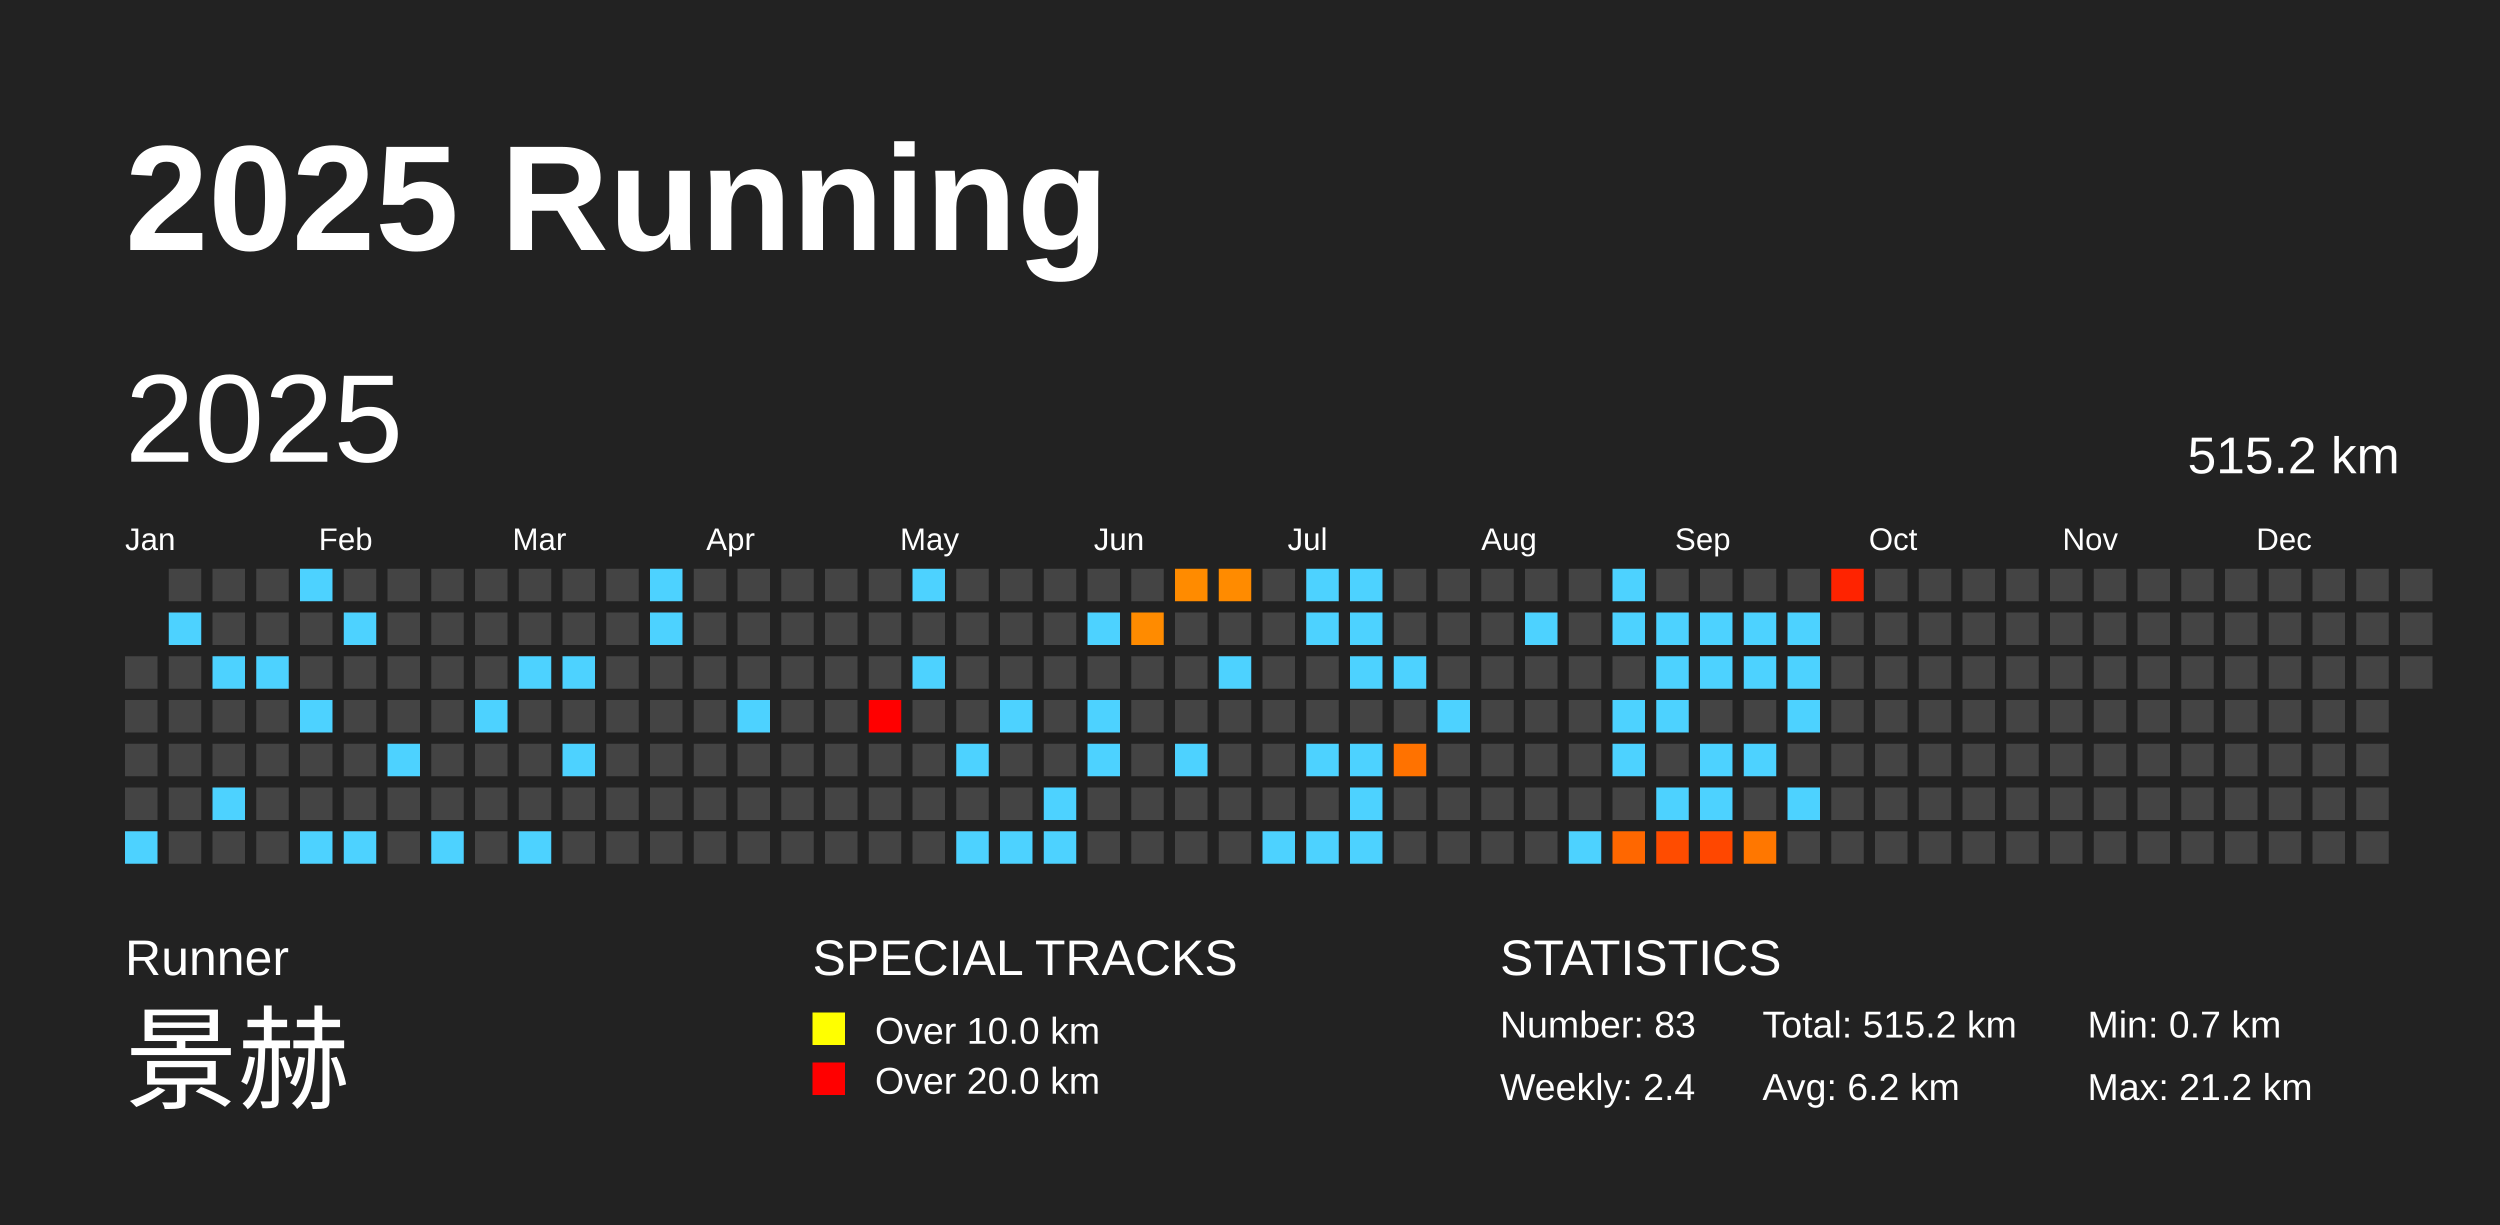
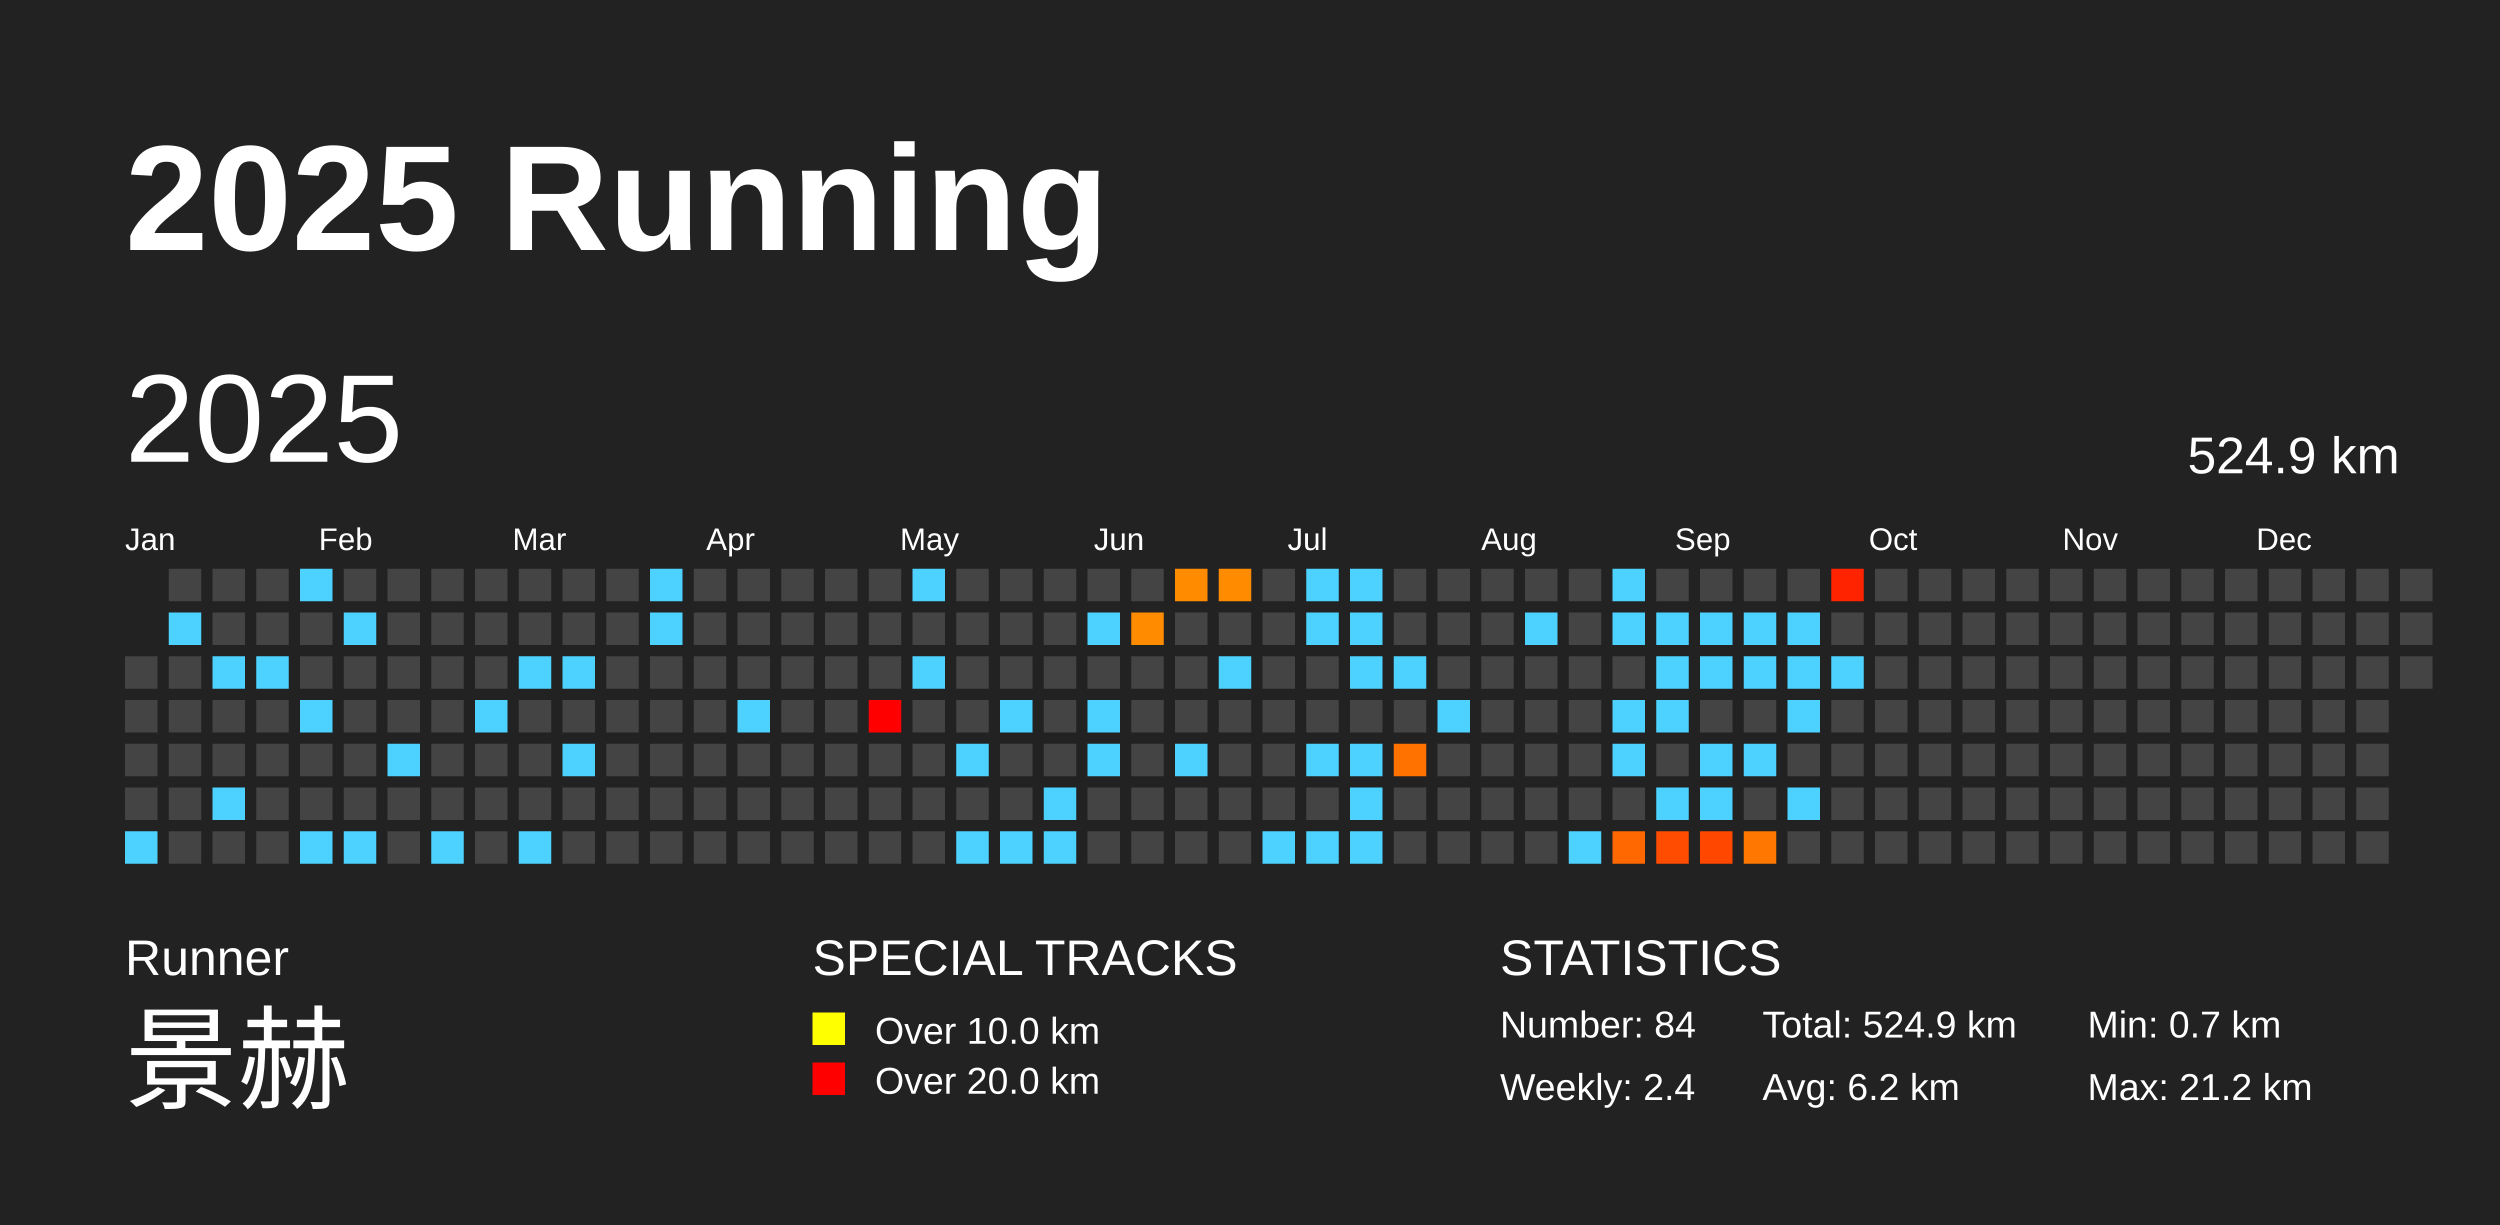
<svg xmlns="http://www.w3.org/2000/svg" baseProfile="full" height="98mm" version="1.1" viewBox="0,0,200,98" width="200mm">
  <defs />
  <rect fill="#222222" height="98" width="200" x="0" y="0" />
  <text fill="#FFFFFF" style="font-size:12px; font-family:Arial; font-weight:bold;" x="10" y="20">2025 Running</text>
  <text fill="#FFFFFF" style="font-size:4px; font-family:Arial" x="10" y="78">Runner</text>
  <text fill="#FFFFFF" style="font-size:9px; font-family:Arial" x="10" y="88">景赫</text>
  <text fill="#FFFFFF" style="font-size:4px; font-family:Arial" x="65" y="78">SPECIAL TRACKS</text>
  <rect fill="yellow" height="2.6" width="2.6" x="65" y="81" />
  <text fill="#FFFFFF" style="font-size:3px; font-family:Arial" x="70" y="83.5">Over 10.0 km</text>
  <rect fill="red" height="2.6" width="2.6" x="65" y="85" />
  <text fill="#FFFFFF" style="font-size:3px; font-family:Arial" x="70" y="87.5">Over 20.0 km</text>
  <text fill="#FFFFFF" style="font-size:4px; font-family:Arial" x="120" y="78">STATISTICS</text>
-   <text fill="#FFFFFF" style="font-size:3px; font-family:Arial" x="120" y="83">Number: 83</text>
+   <text fill="#FFFFFF" style="font-size:3px; font-family:Arial" x="120" y="83">Number: 84</text>
  <text fill="#FFFFFF" style="font-size:3px; font-family:Arial" x="120" y="88">Weekly: 2.4</text>
-   <text fill="#FFFFFF" style="font-size:3px; font-family:Arial" x="141" y="83">Total: 515.2 km</text>
+   <text fill="#FFFFFF" style="font-size:3px; font-family:Arial" x="141" y="83">Total: 524.9 km</text>
  <text fill="#FFFFFF" style="font-size:3px; font-family:Arial" x="141" y="88">Avg: 6.2 km</text>
  <text fill="#FFFFFF" style="font-size:3px; font-family:Arial" x="167" y="83">Min: 0.7 km</text>
  <text fill="#FFFFFF" style="font-size:3px; font-family:Arial" x="167" y="88">Max: 21.2 km</text>
  <text dominant-baseline="hanging" fill="#FFFFFF" style="font-size:10.0px; font-family:Arial;" x="10" y="30">2025</text>
-   <text dominant-baseline="hanging" fill="#FFFFFF" style="font-size:4.125px; font-family:Arial;" x="175" y="35">515.2 km</text>
+   <text dominant-baseline="hanging" fill="#FFFFFF" style="font-size:4.125px; font-family:Arial;" x="175" y="35">524.9 km</text>
  <text fill="#FFFFFF" style="font-size:2.5px; font-family:Arial" x="10.0" y="44">Jan</text>
  <text fill="#FFFFFF" style="font-size:2.5px; font-family:Arial" x="25.5" y="44">Feb</text>
  <text fill="#FFFFFF" style="font-size:2.5px; font-family:Arial" x="41.0" y="44">Mar</text>
  <text fill="#FFFFFF" style="font-size:2.5px; font-family:Arial" x="56.5" y="44">Apr</text>
  <text fill="#FFFFFF" style="font-size:2.5px; font-family:Arial" x="72.0" y="44">May</text>
  <text fill="#FFFFFF" style="font-size:2.5px; font-family:Arial" x="87.5" y="44">Jun</text>
  <text fill="#FFFFFF" style="font-size:2.5px; font-family:Arial" x="103.0" y="44">Jul</text>
  <text fill="#FFFFFF" style="font-size:2.5px; font-family:Arial" x="118.5" y="44">Aug</text>
  <text fill="#FFFFFF" style="font-size:2.5px; font-family:Arial" x="134.0" y="44">Sep</text>
  <text fill="#FFFFFF" style="font-size:2.5px; font-family:Arial" x="149.5" y="44">Oct</text>
  <text fill="#FFFFFF" style="font-size:2.5px; font-family:Arial" x="165.0" y="44">Nov</text>
  <text fill="#FFFFFF" style="font-size:2.5px; font-family:Arial" x="180.5" y="44">Dec</text>
  <rect fill="#444444" height="2.6" width="2.6" x="10.0" y="52.5" />
  <rect fill="#444444" height="2.6" width="2.6" x="10.0" y="56.0" />
  <rect fill="#444444" height="2.6" width="2.6" x="10.0" y="59.5" />
  <rect fill="#444444" height="2.6" width="2.6" x="10.0" y="63.0" />
  <rect fill="#4dd2ff" height="2.6" width="2.6" x="10.0" y="66.5" />
  <rect fill="#444444" height="2.6" width="2.6" x="13.5" y="45.5" />
  <rect fill="#4dd2ff" height="2.6" width="2.6" x="13.5" y="49.0" />
  <rect fill="#444444" height="2.6" width="2.6" x="13.5" y="52.5" />
  <rect fill="#444444" height="2.6" width="2.6" x="13.5" y="56.0" />
  <rect fill="#444444" height="2.6" width="2.6" x="13.5" y="59.5" />
  <rect fill="#444444" height="2.6" width="2.6" x="13.5" y="63.0" />
  <rect fill="#444444" height="2.6" width="2.6" x="13.5" y="66.5" />
  <rect fill="#444444" height="2.6" width="2.6" x="17.0" y="45.5" />
  <rect fill="#444444" height="2.6" width="2.6" x="17.0" y="49.0" />
  <rect fill="#4dd2ff" height="2.6" width="2.6" x="17.0" y="52.5" />
  <rect fill="#444444" height="2.6" width="2.6" x="17.0" y="56.0" />
  <rect fill="#444444" height="2.6" width="2.6" x="17.0" y="59.5" />
  <rect fill="#4dd2ff" height="2.6" width="2.6" x="17.0" y="63.0" />
  <rect fill="#444444" height="2.6" width="2.6" x="17.0" y="66.5" />
  <rect fill="#444444" height="2.6" width="2.6" x="20.5" y="45.5" />
  <rect fill="#444444" height="2.6" width="2.6" x="20.5" y="49.0" />
  <rect fill="#4dd2ff" height="2.6" width="2.6" x="20.5" y="52.5" />
  <rect fill="#444444" height="2.6" width="2.6" x="20.5" y="56.0" />
  <rect fill="#444444" height="2.6" width="2.6" x="20.5" y="59.5" />
  <rect fill="#444444" height="2.6" width="2.6" x="20.5" y="63.0" />
  <rect fill="#444444" height="2.6" width="2.6" x="20.5" y="66.5" />
  <rect fill="#4dd2ff" height="2.6" width="2.6" x="24.0" y="45.5" />
  <rect fill="#444444" height="2.6" width="2.6" x="24.0" y="49.0" />
  <rect fill="#444444" height="2.6" width="2.6" x="24.0" y="52.5" />
  <rect fill="#4dd2ff" height="2.6" width="2.6" x="24.0" y="56.0" />
  <rect fill="#444444" height="2.6" width="2.6" x="24.0" y="59.5" />
  <rect fill="#444444" height="2.6" width="2.6" x="24.0" y="63.0" />
  <rect fill="#4dd2ff" height="2.6" width="2.6" x="24.0" y="66.5" />
  <rect fill="#444444" height="2.6" width="2.6" x="27.5" y="45.5" />
  <rect fill="#4dd2ff" height="2.6" width="2.6" x="27.5" y="49.0" />
  <rect fill="#444444" height="2.6" width="2.6" x="27.5" y="52.5" />
  <rect fill="#444444" height="2.6" width="2.6" x="27.5" y="56.0" />
  <rect fill="#444444" height="2.6" width="2.6" x="27.5" y="59.5" />
  <rect fill="#444444" height="2.6" width="2.6" x="27.5" y="63.0" />
  <rect fill="#4dd2ff" height="2.6" width="2.6" x="27.5" y="66.5" />
  <rect fill="#444444" height="2.6" width="2.6" x="31.0" y="45.5" />
  <rect fill="#444444" height="2.6" width="2.6" x="31.0" y="49.0" />
  <rect fill="#444444" height="2.6" width="2.6" x="31.0" y="52.5" />
  <rect fill="#444444" height="2.6" width="2.6" x="31.0" y="56.0" />
  <rect fill="#4dd2ff" height="2.6" width="2.6" x="31.0" y="59.5" />
  <rect fill="#444444" height="2.6" width="2.6" x="31.0" y="63.0" />
  <rect fill="#444444" height="2.6" width="2.6" x="31.0" y="66.5" />
  <rect fill="#444444" height="2.6" width="2.6" x="34.5" y="45.5" />
  <rect fill="#444444" height="2.6" width="2.6" x="34.5" y="49.0" />
  <rect fill="#444444" height="2.6" width="2.6" x="34.5" y="52.5" />
  <rect fill="#444444" height="2.6" width="2.6" x="34.5" y="56.0" />
  <rect fill="#444444" height="2.6" width="2.6" x="34.5" y="59.5" />
  <rect fill="#444444" height="2.6" width="2.6" x="34.5" y="63.0" />
  <rect fill="#4dd2ff" height="2.6" width="2.6" x="34.5" y="66.5" />
  <rect fill="#444444" height="2.6" width="2.6" x="38.0" y="45.5" />
  <rect fill="#444444" height="2.6" width="2.6" x="38.0" y="49.0" />
  <rect fill="#444444" height="2.6" width="2.6" x="38.0" y="52.5" />
  <rect fill="#4dd2ff" height="2.6" width="2.6" x="38.0" y="56.0" />
  <rect fill="#444444" height="2.6" width="2.6" x="38.0" y="59.5" />
  <rect fill="#444444" height="2.6" width="2.6" x="38.0" y="63.0" />
  <rect fill="#444444" height="2.6" width="2.6" x="38.0" y="66.5" />
  <rect fill="#444444" height="2.6" width="2.6" x="41.5" y="45.5" />
  <rect fill="#444444" height="2.6" width="2.6" x="41.5" y="49.0" />
  <rect fill="#4dd2ff" height="2.6" width="2.6" x="41.5" y="52.5" />
  <rect fill="#444444" height="2.6" width="2.6" x="41.5" y="56.0" />
  <rect fill="#444444" height="2.6" width="2.6" x="41.5" y="59.5" />
  <rect fill="#444444" height="2.6" width="2.6" x="41.5" y="63.0" />
  <rect fill="#4dd2ff" height="2.6" width="2.6" x="41.5" y="66.5" />
  <rect fill="#444444" height="2.6" width="2.6" x="45.0" y="45.5" />
  <rect fill="#444444" height="2.6" width="2.6" x="45.0" y="49.0" />
  <rect fill="#4dd2ff" height="2.6" width="2.6" x="45.0" y="52.5" />
  <rect fill="#444444" height="2.6" width="2.6" x="45.0" y="56.0" />
  <rect fill="#4dd2ff" height="2.6" width="2.6" x="45.0" y="59.5" />
  <rect fill="#444444" height="2.6" width="2.6" x="45.0" y="63.0" />
  <rect fill="#444444" height="2.6" width="2.6" x="45.0" y="66.5" />
  <rect fill="#444444" height="2.6" width="2.6" x="48.5" y="45.5" />
  <rect fill="#444444" height="2.6" width="2.6" x="48.5" y="49.0" />
  <rect fill="#444444" height="2.6" width="2.6" x="48.5" y="52.5" />
  <rect fill="#444444" height="2.6" width="2.6" x="48.5" y="56.0" />
  <rect fill="#444444" height="2.6" width="2.6" x="48.5" y="59.5" />
  <rect fill="#444444" height="2.6" width="2.6" x="48.5" y="63.0" />
  <rect fill="#444444" height="2.6" width="2.6" x="48.5" y="66.5" />
  <rect fill="#4dd2ff" height="2.6" width="2.6" x="52.0" y="45.5" />
  <rect fill="#4dd2ff" height="2.6" width="2.6" x="52.0" y="49.0" />
  <rect fill="#444444" height="2.6" width="2.6" x="52.0" y="52.5" />
  <rect fill="#444444" height="2.6" width="2.6" x="52.0" y="56.0" />
  <rect fill="#444444" height="2.6" width="2.6" x="52.0" y="59.5" />
  <rect fill="#444444" height="2.6" width="2.6" x="52.0" y="63.0" />
  <rect fill="#444444" height="2.6" width="2.6" x="52.0" y="66.5" />
  <rect fill="#444444" height="2.6" width="2.6" x="55.5" y="45.5" />
  <rect fill="#444444" height="2.6" width="2.6" x="55.5" y="49.0" />
  <rect fill="#444444" height="2.6" width="2.6" x="55.5" y="52.5" />
  <rect fill="#444444" height="2.6" width="2.6" x="55.5" y="56.0" />
  <rect fill="#444444" height="2.6" width="2.6" x="55.5" y="59.5" />
  <rect fill="#444444" height="2.6" width="2.6" x="55.5" y="63.0" />
  <rect fill="#444444" height="2.6" width="2.6" x="55.5" y="66.5" />
  <rect fill="#444444" height="2.6" width="2.6" x="59.0" y="45.5" />
  <rect fill="#444444" height="2.6" width="2.6" x="59.0" y="49.0" />
  <rect fill="#444444" height="2.6" width="2.6" x="59.0" y="52.5" />
  <rect fill="#4dd2ff" height="2.6" width="2.6" x="59.0" y="56.0" />
  <rect fill="#444444" height="2.6" width="2.6" x="59.0" y="59.5" />
  <rect fill="#444444" height="2.6" width="2.6" x="59.0" y="63.0" />
  <rect fill="#444444" height="2.6" width="2.6" x="59.0" y="66.5" />
  <rect fill="#444444" height="2.6" width="2.6" x="62.5" y="45.5" />
  <rect fill="#444444" height="2.6" width="2.6" x="62.5" y="49.0" />
  <rect fill="#444444" height="2.6" width="2.6" x="62.5" y="52.5" />
  <rect fill="#444444" height="2.6" width="2.6" x="62.5" y="56.0" />
  <rect fill="#444444" height="2.6" width="2.6" x="62.5" y="59.5" />
  <rect fill="#444444" height="2.6" width="2.6" x="62.5" y="63.0" />
  <rect fill="#444444" height="2.6" width="2.6" x="62.5" y="66.5" />
  <rect fill="#444444" height="2.6" width="2.6" x="66.0" y="45.5" />
  <rect fill="#444444" height="2.6" width="2.6" x="66.0" y="49.0" />
  <rect fill="#444444" height="2.6" width="2.6" x="66.0" y="52.5" />
  <rect fill="#444444" height="2.6" width="2.6" x="66.0" y="56.0" />
  <rect fill="#444444" height="2.6" width="2.6" x="66.0" y="59.5" />
  <rect fill="#444444" height="2.6" width="2.6" x="66.0" y="63.0" />
  <rect fill="#444444" height="2.6" width="2.6" x="66.0" y="66.5" />
  <rect fill="#444444" height="2.6" width="2.6" x="69.5" y="45.5" />
  <rect fill="#444444" height="2.6" width="2.6" x="69.5" y="49.0" />
  <rect fill="#444444" height="2.6" width="2.6" x="69.5" y="52.5" />
  <rect fill="red" height="2.6" width="2.6" x="69.5" y="56.0" />
  <rect fill="#444444" height="2.6" width="2.6" x="69.5" y="59.5" />
  <rect fill="#444444" height="2.6" width="2.6" x="69.5" y="63.0" />
  <rect fill="#444444" height="2.6" width="2.6" x="69.5" y="66.5" />
  <rect fill="#4dd2ff" height="2.6" width="2.6" x="73.0" y="45.5" />
  <rect fill="#444444" height="2.6" width="2.6" x="73.0" y="49.0" />
  <rect fill="#4dd2ff" height="2.6" width="2.6" x="73.0" y="52.5" />
  <rect fill="#444444" height="2.6" width="2.6" x="73.0" y="56.0" />
  <rect fill="#444444" height="2.6" width="2.6" x="73.0" y="59.5" />
  <rect fill="#444444" height="2.6" width="2.6" x="73.0" y="63.0" />
  <rect fill="#444444" height="2.6" width="2.6" x="73.0" y="66.5" />
  <rect fill="#444444" height="2.6" width="2.6" x="76.5" y="45.5" />
  <rect fill="#444444" height="2.6" width="2.6" x="76.5" y="49.0" />
  <rect fill="#444444" height="2.6" width="2.6" x="76.5" y="52.5" />
  <rect fill="#444444" height="2.6" width="2.6" x="76.5" y="56.0" />
  <rect fill="#4dd2ff" height="2.6" width="2.6" x="76.5" y="59.5" />
  <rect fill="#444444" height="2.6" width="2.6" x="76.5" y="63.0" />
  <rect fill="#4dd2ff" height="2.6" width="2.6" x="76.5" y="66.5" />
  <rect fill="#444444" height="2.6" width="2.6" x="80.0" y="45.5" />
  <rect fill="#444444" height="2.6" width="2.6" x="80.0" y="49.0" />
  <rect fill="#444444" height="2.6" width="2.6" x="80.0" y="52.5" />
  <rect fill="#4dd2ff" height="2.6" width="2.6" x="80.0" y="56.0" />
  <rect fill="#444444" height="2.6" width="2.6" x="80.0" y="59.5" />
  <rect fill="#444444" height="2.6" width="2.6" x="80.0" y="63.0" />
  <rect fill="#4dd2ff" height="2.6" width="2.6" x="80.0" y="66.5" />
  <rect fill="#444444" height="2.6" width="2.6" x="83.5" y="45.5" />
  <rect fill="#444444" height="2.6" width="2.6" x="83.5" y="49.0" />
  <rect fill="#444444" height="2.6" width="2.6" x="83.5" y="52.5" />
  <rect fill="#444444" height="2.6" width="2.6" x="83.5" y="56.0" />
  <rect fill="#444444" height="2.6" width="2.6" x="83.5" y="59.5" />
  <rect fill="#4dd2ff" height="2.6" width="2.6" x="83.5" y="63.0" />
  <rect fill="#4dd2ff" height="2.6" width="2.6" x="83.5" y="66.5" />
  <rect fill="#444444" height="2.6" width="2.6" x="87.0" y="45.5" />
  <rect fill="#4dd2ff" height="2.6" width="2.6" x="87.0" y="49.0" />
  <rect fill="#444444" height="2.6" width="2.6" x="87.0" y="52.5" />
  <rect fill="#4dd2ff" height="2.6" width="2.6" x="87.0" y="56.0" />
  <rect fill="#4dd2ff" height="2.6" width="2.6" x="87.0" y="59.5" />
  <rect fill="#444444" height="2.6" width="2.6" x="87.0" y="63.0" />
  <rect fill="#444444" height="2.6" width="2.6" x="87.0" y="66.5" />
  <rect fill="#444444" height="2.6" width="2.6" x="90.5" y="45.5" />
  <rect fill="#ff8b00" height="2.6" width="2.6" x="90.5" y="49.0" />
  <rect fill="#444444" height="2.6" width="2.6" x="90.5" y="52.5" />
  <rect fill="#444444" height="2.6" width="2.6" x="90.5" y="56.0" />
  <rect fill="#444444" height="2.6" width="2.6" x="90.5" y="59.5" />
  <rect fill="#444444" height="2.6" width="2.6" x="90.5" y="63.0" />
  <rect fill="#444444" height="2.6" width="2.6" x="90.5" y="66.5" />
  <rect fill="#ff8b00" height="2.6" width="2.6" x="94.0" y="45.5" />
  <rect fill="#444444" height="2.6" width="2.6" x="94.0" y="49.0" />
  <rect fill="#444444" height="2.6" width="2.6" x="94.0" y="52.5" />
  <rect fill="#444444" height="2.6" width="2.6" x="94.0" y="56.0" />
  <rect fill="#4dd2ff" height="2.6" width="2.6" x="94.0" y="59.5" />
  <rect fill="#444444" height="2.6" width="2.6" x="94.0" y="63.0" />
  <rect fill="#444444" height="2.6" width="2.6" x="94.0" y="66.5" />
  <rect fill="#ff8b00" height="2.6" width="2.6" x="97.5" y="45.5" />
  <rect fill="#444444" height="2.6" width="2.6" x="97.5" y="49.0" />
  <rect fill="#4dd2ff" height="2.6" width="2.6" x="97.5" y="52.5" />
  <rect fill="#444444" height="2.6" width="2.6" x="97.5" y="56.0" />
  <rect fill="#444444" height="2.6" width="2.6" x="97.5" y="59.5" />
  <rect fill="#444444" height="2.6" width="2.6" x="97.5" y="63.0" />
  <rect fill="#444444" height="2.6" width="2.6" x="97.5" y="66.5" />
  <rect fill="#444444" height="2.6" width="2.6" x="101.0" y="45.5" />
  <rect fill="#444444" height="2.6" width="2.6" x="101.0" y="49.0" />
  <rect fill="#444444" height="2.6" width="2.6" x="101.0" y="52.5" />
  <rect fill="#444444" height="2.6" width="2.6" x="101.0" y="56.0" />
  <rect fill="#444444" height="2.6" width="2.6" x="101.0" y="59.5" />
  <rect fill="#444444" height="2.6" width="2.6" x="101.0" y="63.0" />
  <rect fill="#4dd2ff" height="2.6" width="2.6" x="101.0" y="66.5" />
  <rect fill="#4dd2ff" height="2.6" width="2.6" x="104.5" y="45.5" />
  <rect fill="#4dd2ff" height="2.6" width="2.6" x="104.5" y="49.0" />
  <rect fill="#444444" height="2.6" width="2.6" x="104.5" y="52.5" />
  <rect fill="#444444" height="2.6" width="2.6" x="104.5" y="56.0" />
  <rect fill="#4dd2ff" height="2.6" width="2.6" x="104.5" y="59.5" />
  <rect fill="#444444" height="2.6" width="2.6" x="104.5" y="63.0" />
  <rect fill="#4dd2ff" height="2.6" width="2.6" x="104.5" y="66.5" />
  <rect fill="#4dd2ff" height="2.6" width="2.6" x="108.0" y="45.5" />
  <rect fill="#4dd2ff" height="2.6" width="2.6" x="108.0" y="49.0" />
  <rect fill="#4dd2ff" height="2.6" width="2.6" x="108.0" y="52.5" />
  <rect fill="#444444" height="2.6" width="2.6" x="108.0" y="56.0" />
  <rect fill="#4dd2ff" height="2.6" width="2.6" x="108.0" y="59.5" />
  <rect fill="#4dd2ff" height="2.6" width="2.6" x="108.0" y="63.0" />
  <rect fill="#4dd2ff" height="2.6" width="2.6" x="108.0" y="66.5" />
  <rect fill="#444444" height="2.6" width="2.6" x="111.5" y="45.5" />
  <rect fill="#444444" height="2.6" width="2.6" x="111.5" y="49.0" />
  <rect fill="#4dd2ff" height="2.6" width="2.6" x="111.5" y="52.5" />
  <rect fill="#444444" height="2.6" width="2.6" x="111.5" y="56.0" />
  <rect fill="#ff7200" height="2.6" width="2.6" x="111.5" y="59.5" />
  <rect fill="#444444" height="2.6" width="2.6" x="111.5" y="63.0" />
  <rect fill="#444444" height="2.6" width="2.6" x="111.5" y="66.5" />
  <rect fill="#444444" height="2.6" width="2.6" x="115.0" y="45.5" />
  <rect fill="#444444" height="2.6" width="2.6" x="115.0" y="49.0" />
  <rect fill="#444444" height="2.6" width="2.6" x="115.0" y="52.5" />
  <rect fill="#4dd2ff" height="2.6" width="2.6" x="115.0" y="56.0" />
  <rect fill="#444444" height="2.6" width="2.6" x="115.0" y="59.5" />
  <rect fill="#444444" height="2.6" width="2.6" x="115.0" y="63.0" />
  <rect fill="#444444" height="2.6" width="2.6" x="115.0" y="66.5" />
  <rect fill="#444444" height="2.6" width="2.6" x="118.5" y="45.5" />
  <rect fill="#444444" height="2.6" width="2.6" x="118.5" y="49.0" />
  <rect fill="#444444" height="2.6" width="2.6" x="118.5" y="52.5" />
  <rect fill="#444444" height="2.6" width="2.6" x="118.5" y="56.0" />
  <rect fill="#444444" height="2.6" width="2.6" x="118.5" y="59.5" />
  <rect fill="#444444" height="2.6" width="2.6" x="118.5" y="63.0" />
  <rect fill="#444444" height="2.6" width="2.6" x="118.5" y="66.5" />
  <rect fill="#444444" height="2.6" width="2.6" x="122.0" y="45.5" />
  <rect fill="#4dd2ff" height="2.6" width="2.6" x="122.0" y="49.0" />
  <rect fill="#444444" height="2.6" width="2.6" x="122.0" y="52.5" />
  <rect fill="#444444" height="2.6" width="2.6" x="122.0" y="56.0" />
  <rect fill="#444444" height="2.6" width="2.6" x="122.0" y="59.5" />
  <rect fill="#444444" height="2.6" width="2.6" x="122.0" y="63.0" />
  <rect fill="#444444" height="2.6" width="2.6" x="122.0" y="66.5" />
  <rect fill="#444444" height="2.6" width="2.6" x="125.5" y="45.5" />
  <rect fill="#444444" height="2.6" width="2.6" x="125.5" y="49.0" />
  <rect fill="#444444" height="2.6" width="2.6" x="125.5" y="52.5" />
  <rect fill="#444444" height="2.6" width="2.6" x="125.5" y="56.0" />
  <rect fill="#444444" height="2.6" width="2.6" x="125.5" y="59.5" />
  <rect fill="#444444" height="2.6" width="2.6" x="125.5" y="63.0" />
  <rect fill="#4dd2ff" height="2.6" width="2.6" x="125.5" y="66.5" />
  <rect fill="#4dd2ff" height="2.6" width="2.6" x="129.0" y="45.5" />
  <rect fill="#4dd2ff" height="2.6" width="2.6" x="129.0" y="49.0" />
  <rect fill="#444444" height="2.6" width="2.6" x="129.0" y="52.5" />
  <rect fill="#4dd2ff" height="2.6" width="2.6" x="129.0" y="56.0" />
  <rect fill="#4dd2ff" height="2.6" width="2.6" x="129.0" y="59.5" />
  <rect fill="#444444" height="2.6" width="2.6" x="129.0" y="63.0" />
  <rect fill="#ff6700" height="2.6" width="2.6" x="129.0" y="66.5" />
  <rect fill="#444444" height="2.6" width="2.6" x="132.5" y="45.5" />
  <rect fill="#4dd2ff" height="2.6" width="2.6" x="132.5" y="49.0" />
  <rect fill="#4dd2ff" height="2.6" width="2.6" x="132.5" y="52.5" />
  <rect fill="#4dd2ff" height="2.6" width="2.6" x="132.5" y="56.0" />
  <rect fill="#444444" height="2.6" width="2.6" x="132.5" y="59.5" />
  <rect fill="#4dd2ff" height="2.6" width="2.6" x="132.5" y="63.0" />
  <rect fill="#ff4c00" height="2.6" width="2.6" x="132.5" y="66.5" />
  <rect fill="#444444" height="2.6" width="2.6" x="136.0" y="45.5" />
  <rect fill="#4dd2ff" height="2.6" width="2.6" x="136.0" y="49.0" />
  <rect fill="#4dd2ff" height="2.6" width="2.6" x="136.0" y="52.5" />
  <rect fill="#444444" height="2.6" width="2.6" x="136.0" y="56.0" />
  <rect fill="#4dd2ff" height="2.6" width="2.6" x="136.0" y="59.5" />
  <rect fill="#4dd2ff" height="2.6" width="2.6" x="136.0" y="63.0" />
  <rect fill="#ff4700" height="2.6" width="2.6" x="136.0" y="66.5" />
  <rect fill="#444444" height="2.6" width="2.6" x="139.5" y="45.5" />
  <rect fill="#4dd2ff" height="2.6" width="2.6" x="139.5" y="49.0" />
  <rect fill="#4dd2ff" height="2.6" width="2.6" x="139.5" y="52.5" />
  <rect fill="#444444" height="2.6" width="2.6" x="139.5" y="56.0" />
  <rect fill="#4dd2ff" height="2.6" width="2.6" x="139.5" y="59.5" />
  <rect fill="#444444" height="2.6" width="2.6" x="139.5" y="63.0" />
  <rect fill="#ff7700" height="2.6" width="2.6" x="139.5" y="66.5" />
  <rect fill="#444444" height="2.6" width="2.6" x="143.0" y="45.5" />
  <rect fill="#4dd2ff" height="2.6" width="2.6" x="143.0" y="49.0" />
  <rect fill="#4dd2ff" height="2.6" width="2.6" x="143.0" y="52.5" />
  <rect fill="#4dd2ff" height="2.6" width="2.6" x="143.0" y="56.0" />
  <rect fill="#444444" height="2.6" width="2.6" x="143.0" y="59.5" />
  <rect fill="#4dd2ff" height="2.6" width="2.6" x="143.0" y="63.0" />
  <rect fill="#444444" height="2.6" width="2.6" x="143.0" y="66.5" />
  <rect fill="#ff2300" height="2.6" width="2.6" x="146.5" y="45.5" />
  <rect fill="#444444" height="2.6" width="2.6" x="146.5" y="49.0" />
-   <rect fill="#444444" height="2.6" width="2.6" x="146.5" y="52.5" />
+   <rect fill="#4dd2ff" height="2.6" width="2.6" x="146.5" y="52.5" />
  <rect fill="#444444" height="2.6" width="2.6" x="146.5" y="56.0" />
  <rect fill="#444444" height="2.6" width="2.6" x="146.5" y="59.5" />
  <rect fill="#444444" height="2.6" width="2.6" x="146.5" y="63.0" />
  <rect fill="#444444" height="2.6" width="2.6" x="146.5" y="66.5" />
  <rect fill="#444444" height="2.6" width="2.6" x="150.0" y="45.5" />
  <rect fill="#444444" height="2.6" width="2.6" x="150.0" y="49.0" />
  <rect fill="#444444" height="2.6" width="2.6" x="150.0" y="52.5" />
  <rect fill="#444444" height="2.6" width="2.6" x="150.0" y="56.0" />
  <rect fill="#444444" height="2.6" width="2.6" x="150.0" y="59.5" />
  <rect fill="#444444" height="2.6" width="2.6" x="150.0" y="63.0" />
  <rect fill="#444444" height="2.6" width="2.6" x="150.0" y="66.5" />
  <rect fill="#444444" height="2.6" width="2.6" x="153.5" y="45.5" />
  <rect fill="#444444" height="2.6" width="2.6" x="153.5" y="49.0" />
  <rect fill="#444444" height="2.6" width="2.6" x="153.5" y="52.5" />
  <rect fill="#444444" height="2.6" width="2.6" x="153.5" y="56.0" />
  <rect fill="#444444" height="2.6" width="2.6" x="153.5" y="59.5" />
  <rect fill="#444444" height="2.6" width="2.6" x="153.5" y="63.0" />
  <rect fill="#444444" height="2.6" width="2.6" x="153.5" y="66.5" />
  <rect fill="#444444" height="2.6" width="2.6" x="157.0" y="45.5" />
  <rect fill="#444444" height="2.6" width="2.6" x="157.0" y="49.0" />
  <rect fill="#444444" height="2.6" width="2.6" x="157.0" y="52.5" />
  <rect fill="#444444" height="2.6" width="2.6" x="157.0" y="56.0" />
  <rect fill="#444444" height="2.6" width="2.6" x="157.0" y="59.5" />
  <rect fill="#444444" height="2.6" width="2.6" x="157.0" y="63.0" />
  <rect fill="#444444" height="2.6" width="2.6" x="157.0" y="66.5" />
  <rect fill="#444444" height="2.6" width="2.6" x="160.5" y="45.5" />
  <rect fill="#444444" height="2.6" width="2.6" x="160.5" y="49.0" />
  <rect fill="#444444" height="2.6" width="2.6" x="160.5" y="52.5" />
  <rect fill="#444444" height="2.6" width="2.6" x="160.5" y="56.0" />
  <rect fill="#444444" height="2.6" width="2.6" x="160.5" y="59.5" />
  <rect fill="#444444" height="2.6" width="2.6" x="160.5" y="63.0" />
  <rect fill="#444444" height="2.6" width="2.6" x="160.5" y="66.5" />
  <rect fill="#444444" height="2.6" width="2.6" x="164.0" y="45.5" />
  <rect fill="#444444" height="2.6" width="2.6" x="164.0" y="49.0" />
  <rect fill="#444444" height="2.6" width="2.6" x="164.0" y="52.5" />
  <rect fill="#444444" height="2.6" width="2.6" x="164.0" y="56.0" />
  <rect fill="#444444" height="2.6" width="2.6" x="164.0" y="59.5" />
  <rect fill="#444444" height="2.6" width="2.6" x="164.0" y="63.0" />
  <rect fill="#444444" height="2.6" width="2.6" x="164.0" y="66.5" />
  <rect fill="#444444" height="2.6" width="2.6" x="167.5" y="45.5" />
  <rect fill="#444444" height="2.6" width="2.6" x="167.5" y="49.0" />
  <rect fill="#444444" height="2.6" width="2.6" x="167.5" y="52.5" />
  <rect fill="#444444" height="2.6" width="2.6" x="167.5" y="56.0" />
  <rect fill="#444444" height="2.6" width="2.6" x="167.5" y="59.5" />
  <rect fill="#444444" height="2.6" width="2.6" x="167.5" y="63.0" />
  <rect fill="#444444" height="2.6" width="2.6" x="167.5" y="66.5" />
  <rect fill="#444444" height="2.6" width="2.6" x="171.0" y="45.5" />
  <rect fill="#444444" height="2.6" width="2.6" x="171.0" y="49.0" />
  <rect fill="#444444" height="2.6" width="2.6" x="171.0" y="52.5" />
  <rect fill="#444444" height="2.6" width="2.6" x="171.0" y="56.0" />
  <rect fill="#444444" height="2.6" width="2.6" x="171.0" y="59.5" />
  <rect fill="#444444" height="2.6" width="2.6" x="171.0" y="63.0" />
  <rect fill="#444444" height="2.6" width="2.6" x="171.0" y="66.5" />
  <rect fill="#444444" height="2.6" width="2.6" x="174.5" y="45.5" />
  <rect fill="#444444" height="2.6" width="2.6" x="174.5" y="49.0" />
  <rect fill="#444444" height="2.6" width="2.6" x="174.5" y="52.5" />
  <rect fill="#444444" height="2.6" width="2.6" x="174.5" y="56.0" />
  <rect fill="#444444" height="2.6" width="2.6" x="174.5" y="59.5" />
  <rect fill="#444444" height="2.6" width="2.6" x="174.5" y="63.0" />
  <rect fill="#444444" height="2.6" width="2.6" x="174.5" y="66.5" />
  <rect fill="#444444" height="2.6" width="2.6" x="178.0" y="45.5" />
  <rect fill="#444444" height="2.6" width="2.6" x="178.0" y="49.0" />
  <rect fill="#444444" height="2.6" width="2.6" x="178.0" y="52.5" />
  <rect fill="#444444" height="2.6" width="2.6" x="178.0" y="56.0" />
  <rect fill="#444444" height="2.6" width="2.6" x="178.0" y="59.5" />
  <rect fill="#444444" height="2.6" width="2.6" x="178.0" y="63.0" />
  <rect fill="#444444" height="2.6" width="2.6" x="178.0" y="66.5" />
  <rect fill="#444444" height="2.6" width="2.6" x="181.5" y="45.5" />
  <rect fill="#444444" height="2.6" width="2.6" x="181.5" y="49.0" />
  <rect fill="#444444" height="2.6" width="2.6" x="181.5" y="52.5" />
  <rect fill="#444444" height="2.6" width="2.6" x="181.5" y="56.0" />
  <rect fill="#444444" height="2.6" width="2.6" x="181.5" y="59.5" />
  <rect fill="#444444" height="2.6" width="2.6" x="181.5" y="63.0" />
  <rect fill="#444444" height="2.6" width="2.6" x="181.5" y="66.5" />
  <rect fill="#444444" height="2.6" width="2.6" x="185.0" y="45.5" />
  <rect fill="#444444" height="2.6" width="2.6" x="185.0" y="49.0" />
  <rect fill="#444444" height="2.6" width="2.6" x="185.0" y="52.5" />
  <rect fill="#444444" height="2.6" width="2.6" x="185.0" y="56.0" />
  <rect fill="#444444" height="2.6" width="2.6" x="185.0" y="59.5" />
  <rect fill="#444444" height="2.6" width="2.6" x="185.0" y="63.0" />
  <rect fill="#444444" height="2.6" width="2.6" x="185.0" y="66.5" />
  <rect fill="#444444" height="2.6" width="2.6" x="188.5" y="45.5" />
  <rect fill="#444444" height="2.6" width="2.6" x="188.5" y="49.0" />
  <rect fill="#444444" height="2.6" width="2.6" x="188.5" y="52.5" />
  <rect fill="#444444" height="2.6" width="2.6" x="188.5" y="56.0" />
  <rect fill="#444444" height="2.6" width="2.6" x="188.5" y="59.5" />
  <rect fill="#444444" height="2.6" width="2.6" x="188.5" y="63.0" />
  <rect fill="#444444" height="2.6" width="2.6" x="188.5" y="66.5" />
  <rect fill="#444444" height="2.6" width="2.6" x="192.0" y="45.5" />
  <rect fill="#444444" height="2.6" width="2.6" x="192.0" y="49.0" />
  <rect fill="#444444" height="2.6" width="2.6" x="192.0" y="52.5" />
</svg>
